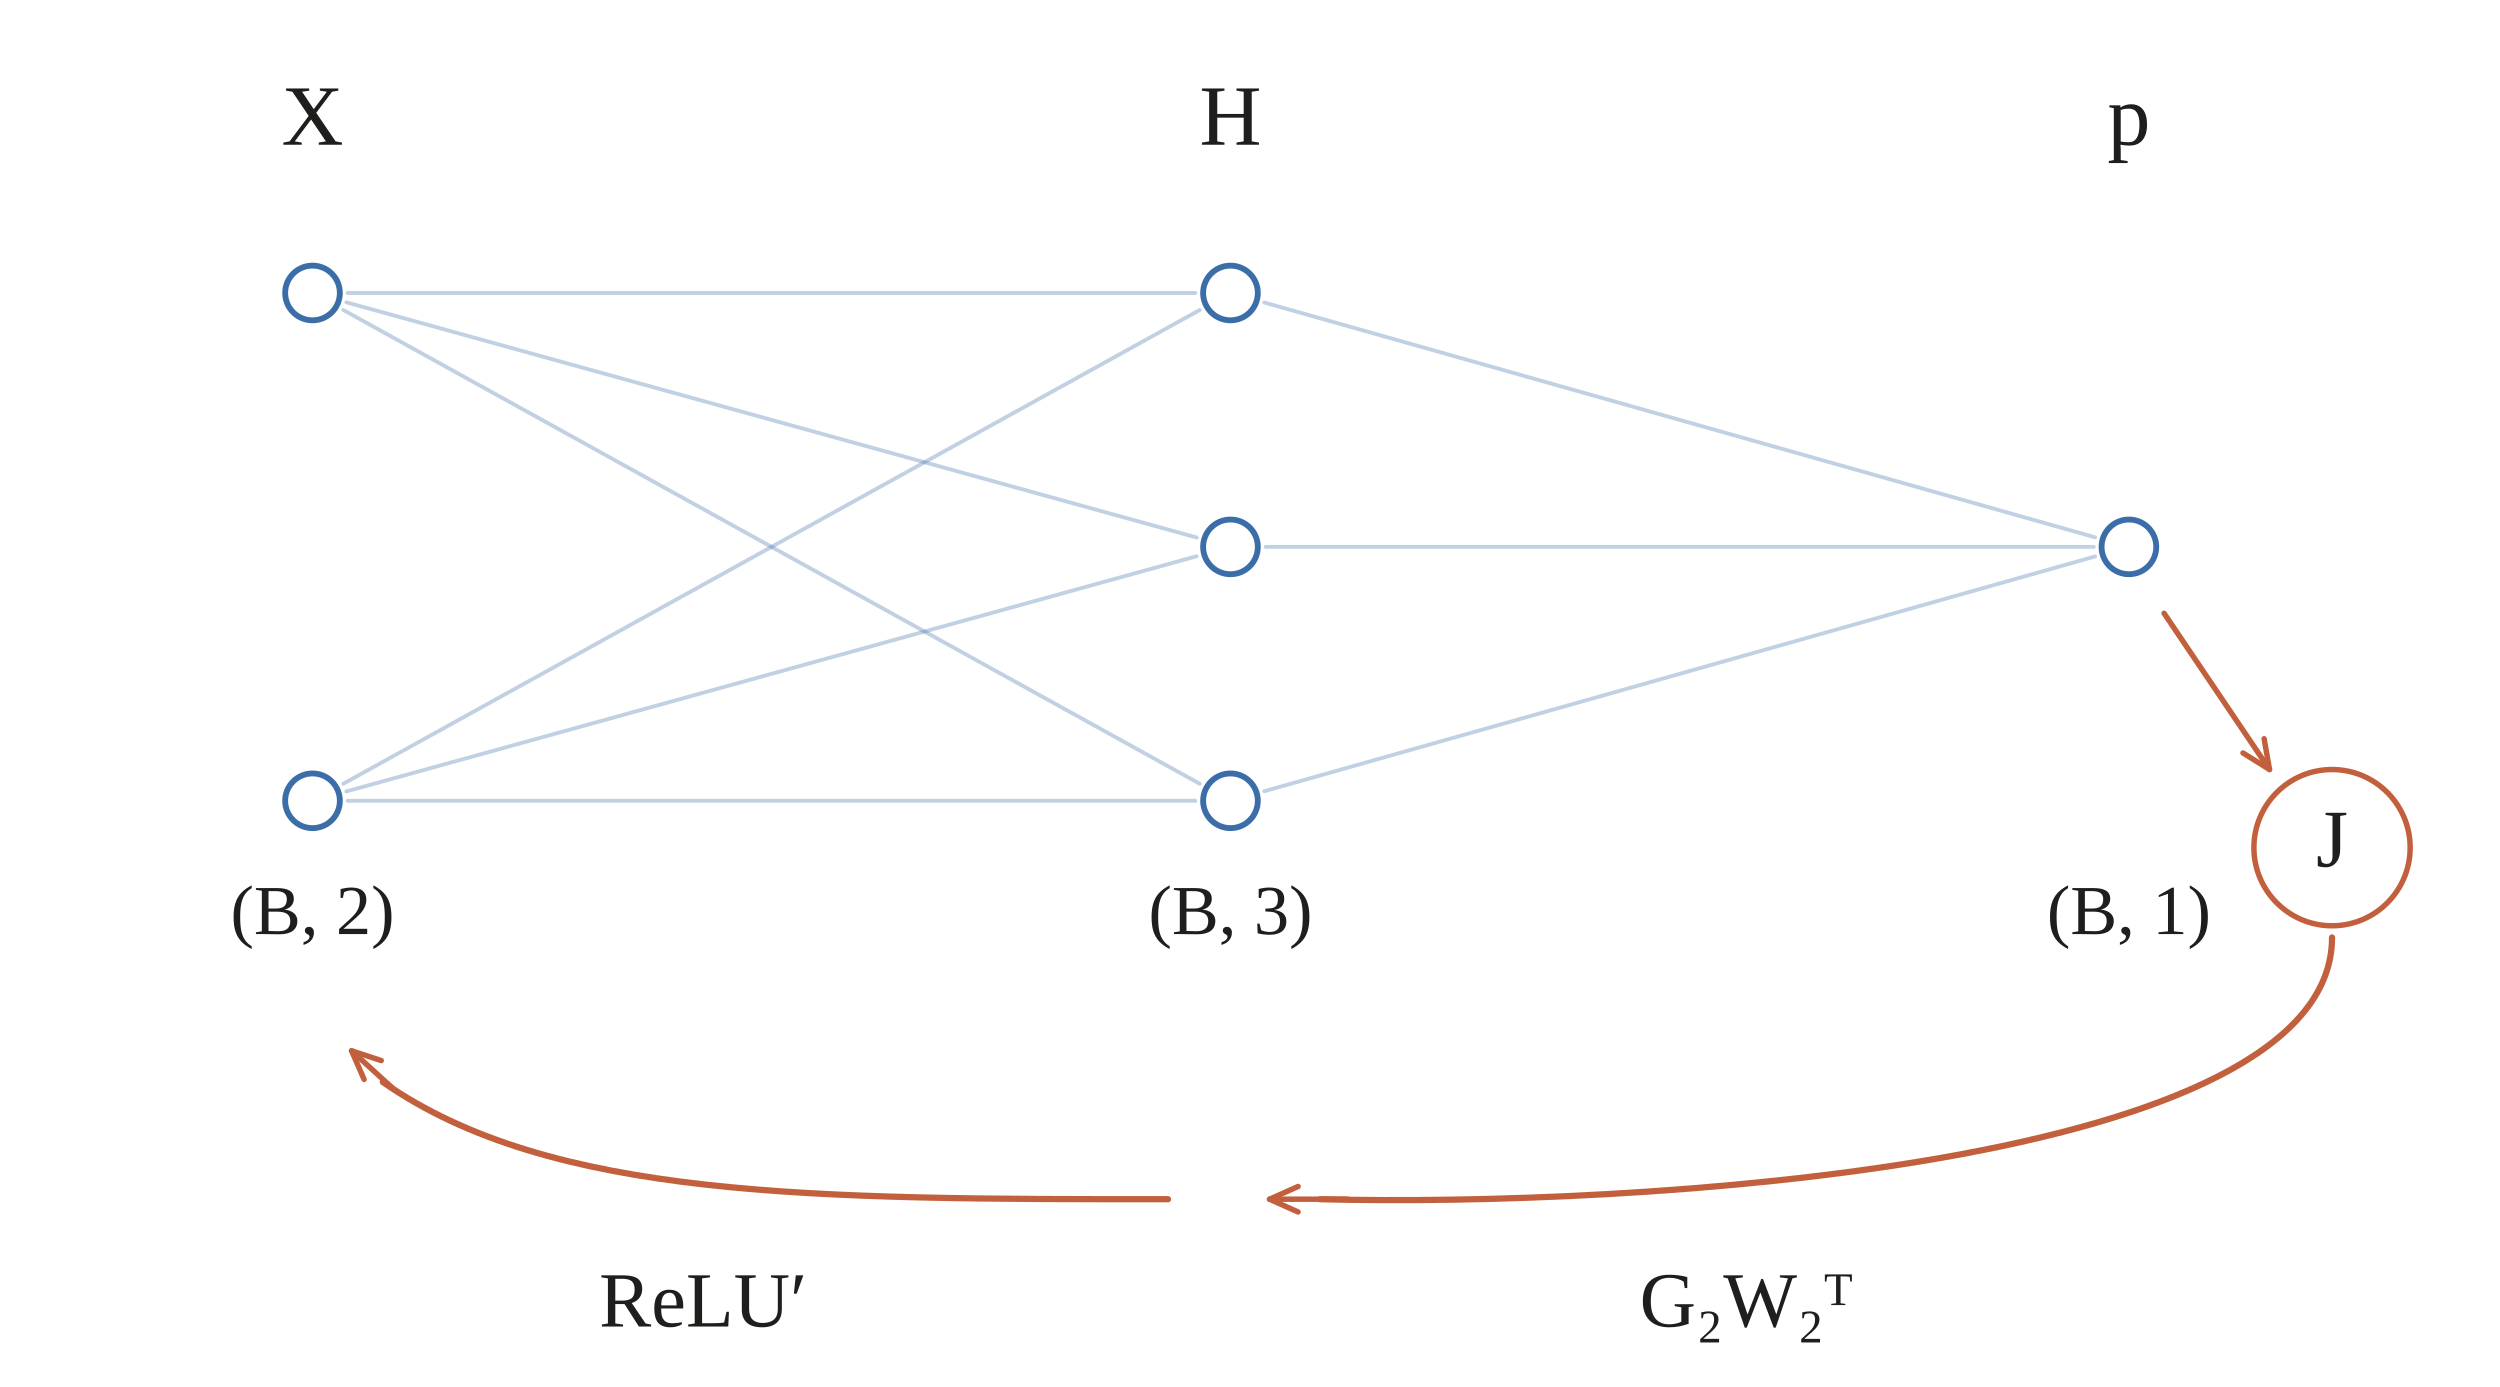
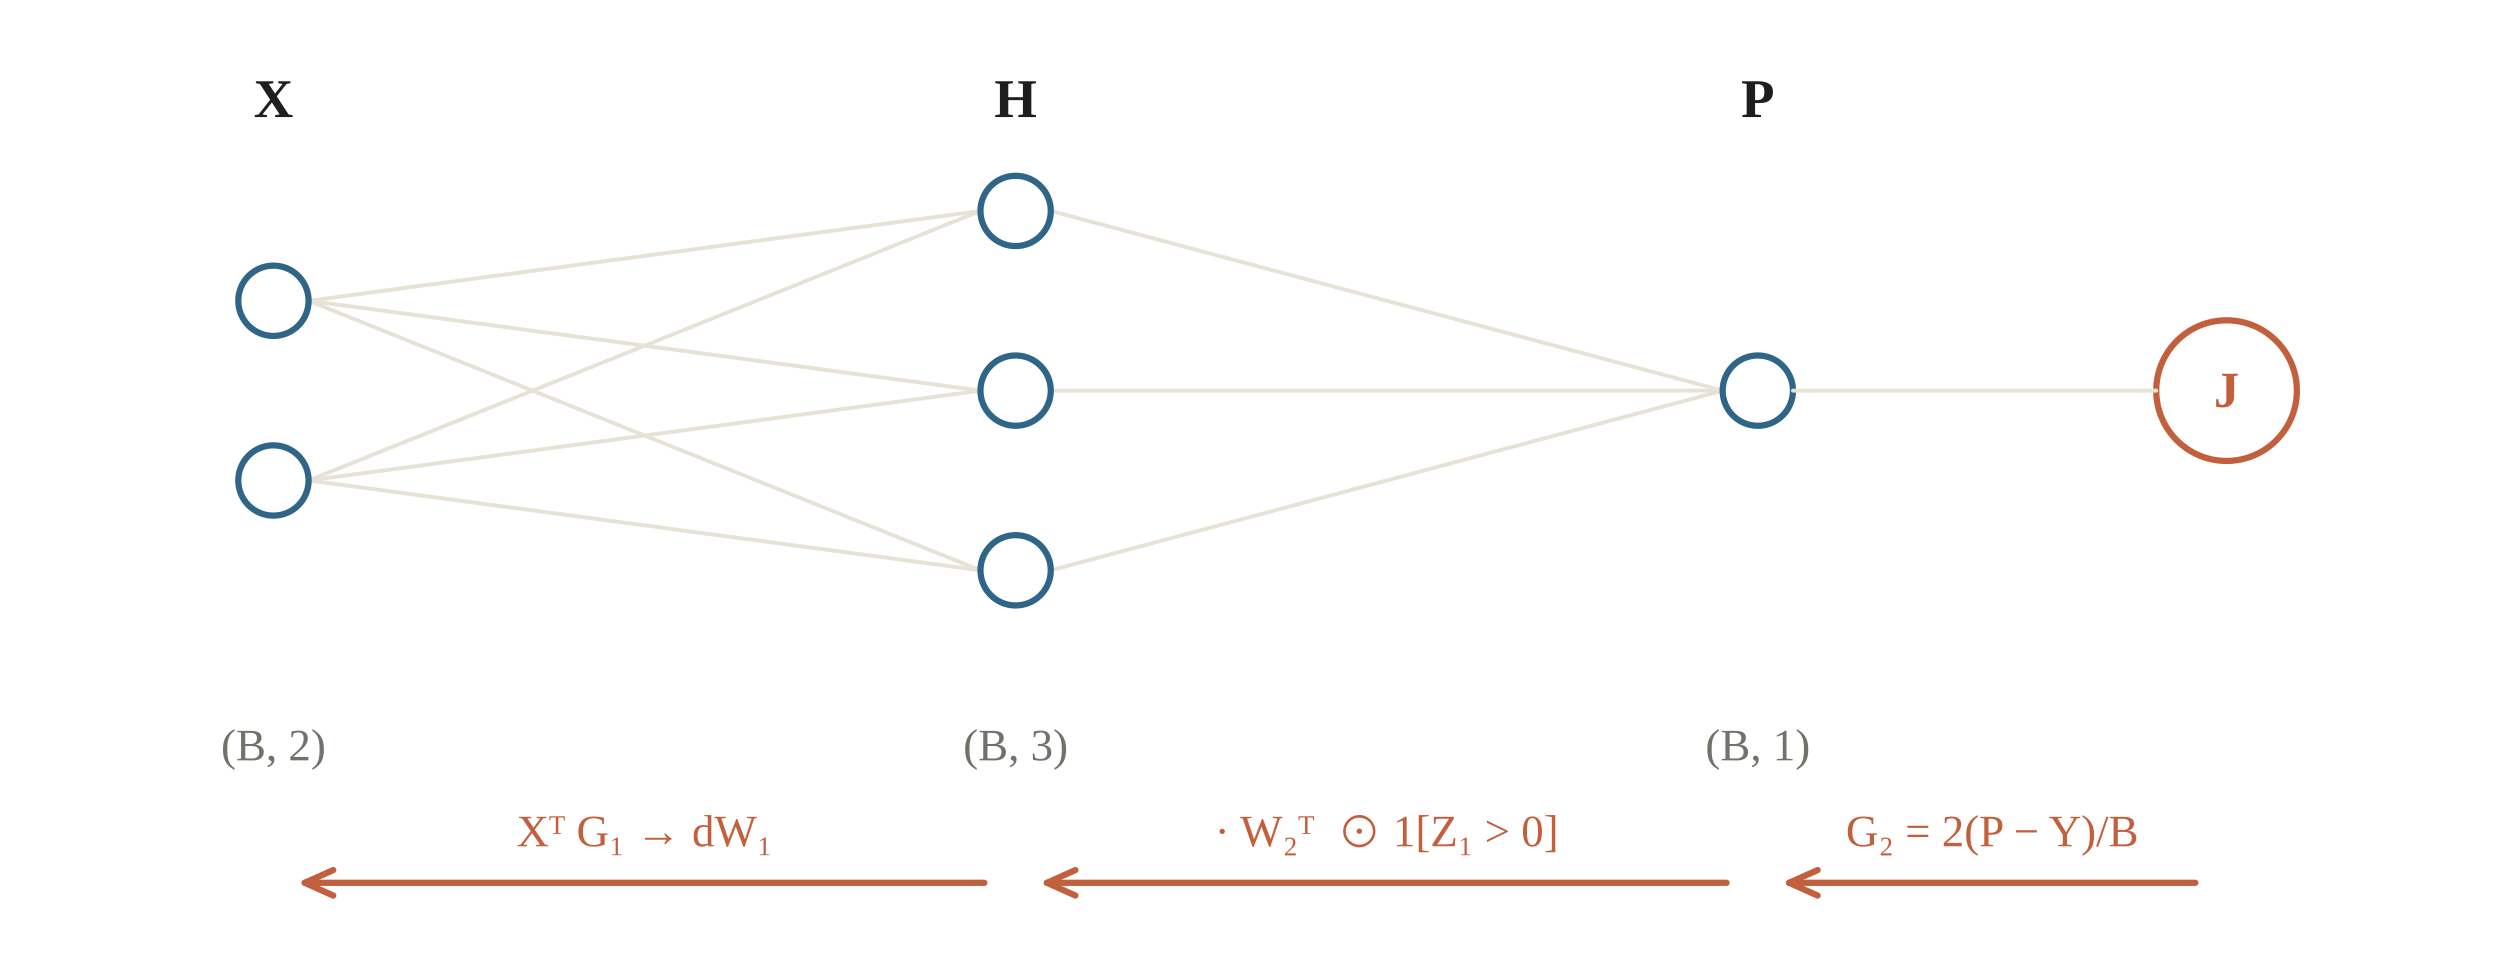
- <svg xmlns="http://www.w3.org/2000/svg" viewBox="0 0 640 355" width="640" role="img" aria-label="Luồng gradient của mạng 2 → 3 → 1 trong ví dụ PyTorch." style="font-family:var(--serif, Lora, Georgia, serif);color:var(--text, #1f1e1c)">
-   <path d="M 89,75 L 306,75" fill="none" stroke="var(--t-n, #3b6ea8)" stroke-width="1" opacity="0.32" stroke-linecap="round" stroke-linejoin="round" />
-   <path d="M 88.674,77.399 L 306.326,137.601" fill="none" stroke="var(--t-n, #3b6ea8)" stroke-width="1" opacity="0.32" stroke-linecap="round" stroke-linejoin="round" />
-   <path d="M 87.875,79.357 L 307.125,200.643" fill="none" stroke="var(--t-n, #3b6ea8)" stroke-width="1" opacity="0.32" stroke-linecap="round" stroke-linejoin="round" />
-   <path d="M 87.875,200.643 L 307.125,79.357" fill="none" stroke="var(--t-n, #3b6ea8)" stroke-width="1" opacity="0.32" stroke-linecap="round" stroke-linejoin="round" />
-   <path d="M 88.674,202.601 L 306.326,142.399" fill="none" stroke="var(--t-n, #3b6ea8)" stroke-width="1" opacity="0.32" stroke-linecap="round" stroke-linejoin="round" />
-   <path d="M 89,205 L 306,205" fill="none" stroke="var(--t-n, #3b6ea8)" stroke-width="1" opacity="0.32" stroke-linecap="round" stroke-linejoin="round" />
-   <path d="M 323.661,77.448 L 536.339,137.552" fill="none" stroke="var(--t-n, #3b6ea8)" stroke-width="1" opacity="0.32" stroke-linecap="round" stroke-linejoin="round" />
-   <path d="M 324,140 L 536,140" fill="none" stroke="var(--t-n, #3b6ea8)" stroke-width="1" opacity="0.32" stroke-linecap="round" stroke-linejoin="round" />
-   <path d="M 323.661,202.552 L 536.339,142.448" fill="none" stroke="var(--t-n, #3b6ea8)" stroke-width="1" opacity="0.32" stroke-linecap="round" stroke-linejoin="round" />
-   <circle cx="80" cy="75" r="7" fill="none" fill-opacity="1" stroke="var(--t-n, #3b6ea8)" stroke-width="1.5" />
-   <circle cx="80" cy="205" r="7" fill="none" fill-opacity="1" stroke="var(--t-n, #3b6ea8)" stroke-width="1.5" />
-   <circle cx="315" cy="75" r="7" fill="none" fill-opacity="1" stroke="var(--t-n, #3b6ea8)" stroke-width="1.5" />
-   <circle cx="315" cy="140" r="7" fill="none" fill-opacity="1" stroke="var(--t-n, #3b6ea8)" stroke-width="1.5" />
-   <circle cx="315" cy="205" r="7" fill="none" fill-opacity="1" stroke="var(--t-n, #3b6ea8)" stroke-width="1.5" />
-   <circle cx="545" cy="140" r="7" fill="none" fill-opacity="1" stroke="var(--t-n, #3b6ea8)" stroke-width="1.5" />
-   <text x="80" y="32" fill="currentColor" text-anchor="middle" dominant-baseline="middle" font-size="22" font-weight="400">X</text>
-   <text x="80" y="235" fill="currentColor" text-anchor="middle" dominant-baseline="middle" font-size="18" font-weight="400">(B, 2)</text>
-   <text x="315" y="32" fill="currentColor" text-anchor="middle" dominant-baseline="middle" font-size="22" font-weight="400">H</text>
-   <text x="315" y="235" fill="currentColor" text-anchor="middle" dominant-baseline="middle" font-size="18" font-weight="400">(B, 3)</text>
-   <text x="545" y="32" fill="currentColor" text-anchor="middle" dominant-baseline="middle" font-size="22" font-weight="400">p</text>
-   <text x="545" y="235" fill="currentColor" text-anchor="middle" dominant-baseline="middle" font-size="18" font-weight="400">(B, 1)</text>
-   <circle cx="597" cy="217" r="20" fill="none" fill-opacity="1" stroke="var(--accent, #c2603e)" stroke-width="1.4" />
-   <text x="597" y="217" fill="currentColor" text-anchor="middle" dominant-baseline="middle" font-size="21" font-weight="400">J</text>
-   <path d="M 554,157 L 581,197" fill="none" stroke="var(--accent, #c2603e)" stroke-width="1.4" stroke-linecap="round" />
-   <path d="M 574.209,192.771 L 581,197 L 579.617,189.12" fill="none" stroke="var(--accent, #c2603e)" stroke-width="1.4" opacity="1" stroke-linecap="round" stroke-linejoin="round" />
-   <path d="M 597,240 C 597,299 417,309 338,307" fill="none" stroke="var(--accent, #c2603e)" stroke-width="1.6" opacity="1" stroke-linecap="round" stroke-linejoin="round" />
-   <path d="M 345,307 L 325,307" fill="none" stroke="var(--accent, #c2603e)" stroke-width="1.4" stroke-linecap="round" />
-   <path d="M 332.305,303.738 L 325,307 L 332.305,310.262" fill="none" stroke="var(--accent, #c2603e)" stroke-width="1.4" opacity="1" stroke-linecap="round" stroke-linejoin="round" />
-   <path d="M 299,307 C 208,307 141,307 98,277" fill="none" stroke="var(--accent, #c2603e)" stroke-width="1.6" opacity="1" stroke-linecap="round" stroke-linejoin="round" />
-   <path d="M 101,279 L 90,269" fill="none" stroke="var(--accent, #c2603e)" stroke-width="1.4" stroke-linecap="round" />
-   <path d="M 97.599,271.5 L 90,269 L 93.211,276.327" fill="none" stroke="var(--accent, #c2603e)" stroke-width="1.4" opacity="1" stroke-linecap="round" stroke-linejoin="round" />
-   <text x="447" y="335" fill="currentColor" text-anchor="middle" dominant-baseline="middle" font-size="20" font-weight="400">G₂W₂ᵀ</text>
-   <text x="180" y="335" fill="currentColor" text-anchor="middle" dominant-baseline="middle" font-size="20" font-weight="400">ReLU′</text>
+ <svg xmlns="http://www.w3.org/2000/svg" viewBox="0 0 640 250" width="640" role="img" aria-label="Forward đi từ trái sang; gradient đi ngược từ J, qua W₂ᵀ và cổng ReLU′." style="font-family:var(--serif, Lora, Georgia, serif);color:var(--text, #1f1e1c)">
+   <text xml:space="preserve" style="font-variant-ligatures:none" x="70" y="26" fill="currentColor" text-anchor="middle" dominant-baseline="middle" font-family="var(--mono, &quot;JetBrains Mono&quot;, Consolas, monospace)" font-size="14" font-weight="600">X</text>
+   <text xml:space="preserve" style="font-variant-ligatures:none" x="70" y="192" fill="var(--muted, #73716a)" text-anchor="middle" dominant-baseline="middle" font-family="var(--mono, &quot;JetBrains Mono&quot;, Consolas, monospace)" font-size="11.5" font-weight="400">(B, 2)</text>
+   <text xml:space="preserve" style="font-variant-ligatures:none" x="260" y="26" fill="currentColor" text-anchor="middle" dominant-baseline="middle" font-family="var(--mono, &quot;JetBrains Mono&quot;, Consolas, monospace)" font-size="14" font-weight="600">H</text>
+   <text xml:space="preserve" style="font-variant-ligatures:none" x="260" y="192" fill="var(--muted, #73716a)" text-anchor="middle" dominant-baseline="middle" font-family="var(--mono, &quot;JetBrains Mono&quot;, Consolas, monospace)" font-size="11.5" font-weight="400">(B, 3)</text>
+   <text xml:space="preserve" style="font-variant-ligatures:none" x="450" y="26" fill="currentColor" text-anchor="middle" dominant-baseline="middle" font-family="var(--mono, &quot;JetBrains Mono&quot;, Consolas, monospace)" font-size="14" font-weight="600">P</text>
+   <text xml:space="preserve" style="font-variant-ligatures:none" x="450" y="192" fill="var(--muted, #73716a)" text-anchor="middle" dominant-baseline="middle" font-family="var(--mono, &quot;JetBrains Mono&quot;, Consolas, monospace)" font-size="11.5" font-weight="400">(B, 1)</text>
+   <path d="M 79,77 L 251,54" fill="none" stroke="var(--line, #e6e2d6)" stroke-width="1" stroke-linecap="round" />
+   <path d="M 79,77 L 251,100" fill="none" stroke="var(--line, #e6e2d6)" stroke-width="1" stroke-linecap="round" />
+   <path d="M 79,77 L 251,146" fill="none" stroke="var(--line, #e6e2d6)" stroke-width="1" stroke-linecap="round" />
+   <path d="M 79,123 L 251,54" fill="none" stroke="var(--line, #e6e2d6)" stroke-width="1" stroke-linecap="round" />
+   <path d="M 79,123 L 251,100" fill="none" stroke="var(--line, #e6e2d6)" stroke-width="1" stroke-linecap="round" />
+   <path d="M 79,123 L 251,146" fill="none" stroke="var(--line, #e6e2d6)" stroke-width="1" stroke-linecap="round" />
+   <path d="M 269,54 L 441,100" fill="none" stroke="var(--line, #e6e2d6)" stroke-width="1" stroke-linecap="round" />
+   <path d="M 269,100 L 441,100" fill="none" stroke="var(--line, #e6e2d6)" stroke-width="1" stroke-linecap="round" />
+   <path d="M 269,146 L 441,100" fill="none" stroke="var(--line, #e6e2d6)" stroke-width="1" stroke-linecap="round" />
+   <circle cx="70" cy="77" r="9" fill="var(--surface, #ffffff)" fill-opacity="1" stroke="var(--t-n, #2f6587)" stroke-width="1.6" />
+   <circle cx="70" cy="123" r="9" fill="var(--surface, #ffffff)" fill-opacity="1" stroke="var(--t-n, #2f6587)" stroke-width="1.6" />
+   <circle cx="260" cy="54" r="9" fill="var(--surface, #ffffff)" fill-opacity="1" stroke="var(--t-n, #2f6587)" stroke-width="1.6" />
+   <circle cx="260" cy="100" r="9" fill="var(--surface, #ffffff)" fill-opacity="1" stroke="var(--t-n, #2f6587)" stroke-width="1.6" />
+   <circle cx="260" cy="146" r="9" fill="var(--surface, #ffffff)" fill-opacity="1" stroke="var(--t-n, #2f6587)" stroke-width="1.6" />
+   <circle cx="450" cy="100" r="9" fill="var(--surface, #ffffff)" fill-opacity="1" stroke="var(--t-n, #2f6587)" stroke-width="1.6" />
+   <circle cx="570" cy="100" r="18" fill="var(--surface, #ffffff)" fill-opacity="1" stroke="var(--accent, #c2603e)" stroke-width="1.6" />
+   <text xml:space="preserve" style="font-variant-ligatures:none" x="570" y="100.5" fill="var(--accent, #c2603e)" text-anchor="middle" dominant-baseline="middle" font-family="var(--mono, &quot;JetBrains Mono&quot;, Consolas, monospace)" font-size="13" font-weight="600">J</text>
+   <path d="M 459,100 L 552,100" fill="none" stroke="var(--line, #e6e2d6)" stroke-width="1" stroke-linecap="round" />
+   <path d="M 562,226 L 458,226" fill="none" stroke="var(--accent, #c2603e)" stroke-width="1.6" stroke-linecap="round" />
+   <path d="M 465.305,222.738 L 458,226 L 465.305,229.262" fill="none" stroke="var(--accent, #c2603e)" stroke-width="1.6" opacity="1" stroke-linecap="round" stroke-linejoin="round" />
+   <text xml:space="preserve" style="font-variant-ligatures:none" x="510" y="214" fill="var(--accent, #c2603e)" text-anchor="middle" dominant-baseline="middle" font-family="var(--mono, &quot;JetBrains Mono&quot;, Consolas, monospace)" font-size="11.5" font-weight="400">G₂ = 2(P − Y)/B</text>
+   <path d="M 442,226 L 268,226" fill="none" stroke="var(--accent, #c2603e)" stroke-width="1.6" stroke-linecap="round" />
+   <path d="M 275.305,222.738 L 268,226 L 275.305,229.262" fill="none" stroke="var(--accent, #c2603e)" stroke-width="1.6" opacity="1" stroke-linecap="round" stroke-linejoin="round" />
+   <text xml:space="preserve" style="font-variant-ligatures:none" x="355" y="214" fill="var(--accent, #c2603e)" text-anchor="middle" dominant-baseline="middle" font-family="var(--mono, &quot;JetBrains Mono&quot;, Consolas, monospace)" font-size="11.5" font-weight="400">· W₂ᵀ  ⊙ 1[Z₁ &gt; 0]</text>
+   <path d="M 252,226 L 78,226" fill="none" stroke="var(--accent, #c2603e)" stroke-width="1.6" stroke-linecap="round" />
+   <path d="M 85.305,222.738 L 78,226 L 85.305,229.262" fill="none" stroke="var(--accent, #c2603e)" stroke-width="1.6" opacity="1" stroke-linecap="round" stroke-linejoin="round" />
+   <text xml:space="preserve" style="font-variant-ligatures:none" x="165" y="214" fill="var(--accent, #c2603e)" text-anchor="middle" dominant-baseline="middle" font-family="var(--mono, &quot;JetBrains Mono&quot;, Consolas, monospace)" font-size="11.5" font-weight="400">Xᵀ G₁ → dW₁</text>
</svg>
